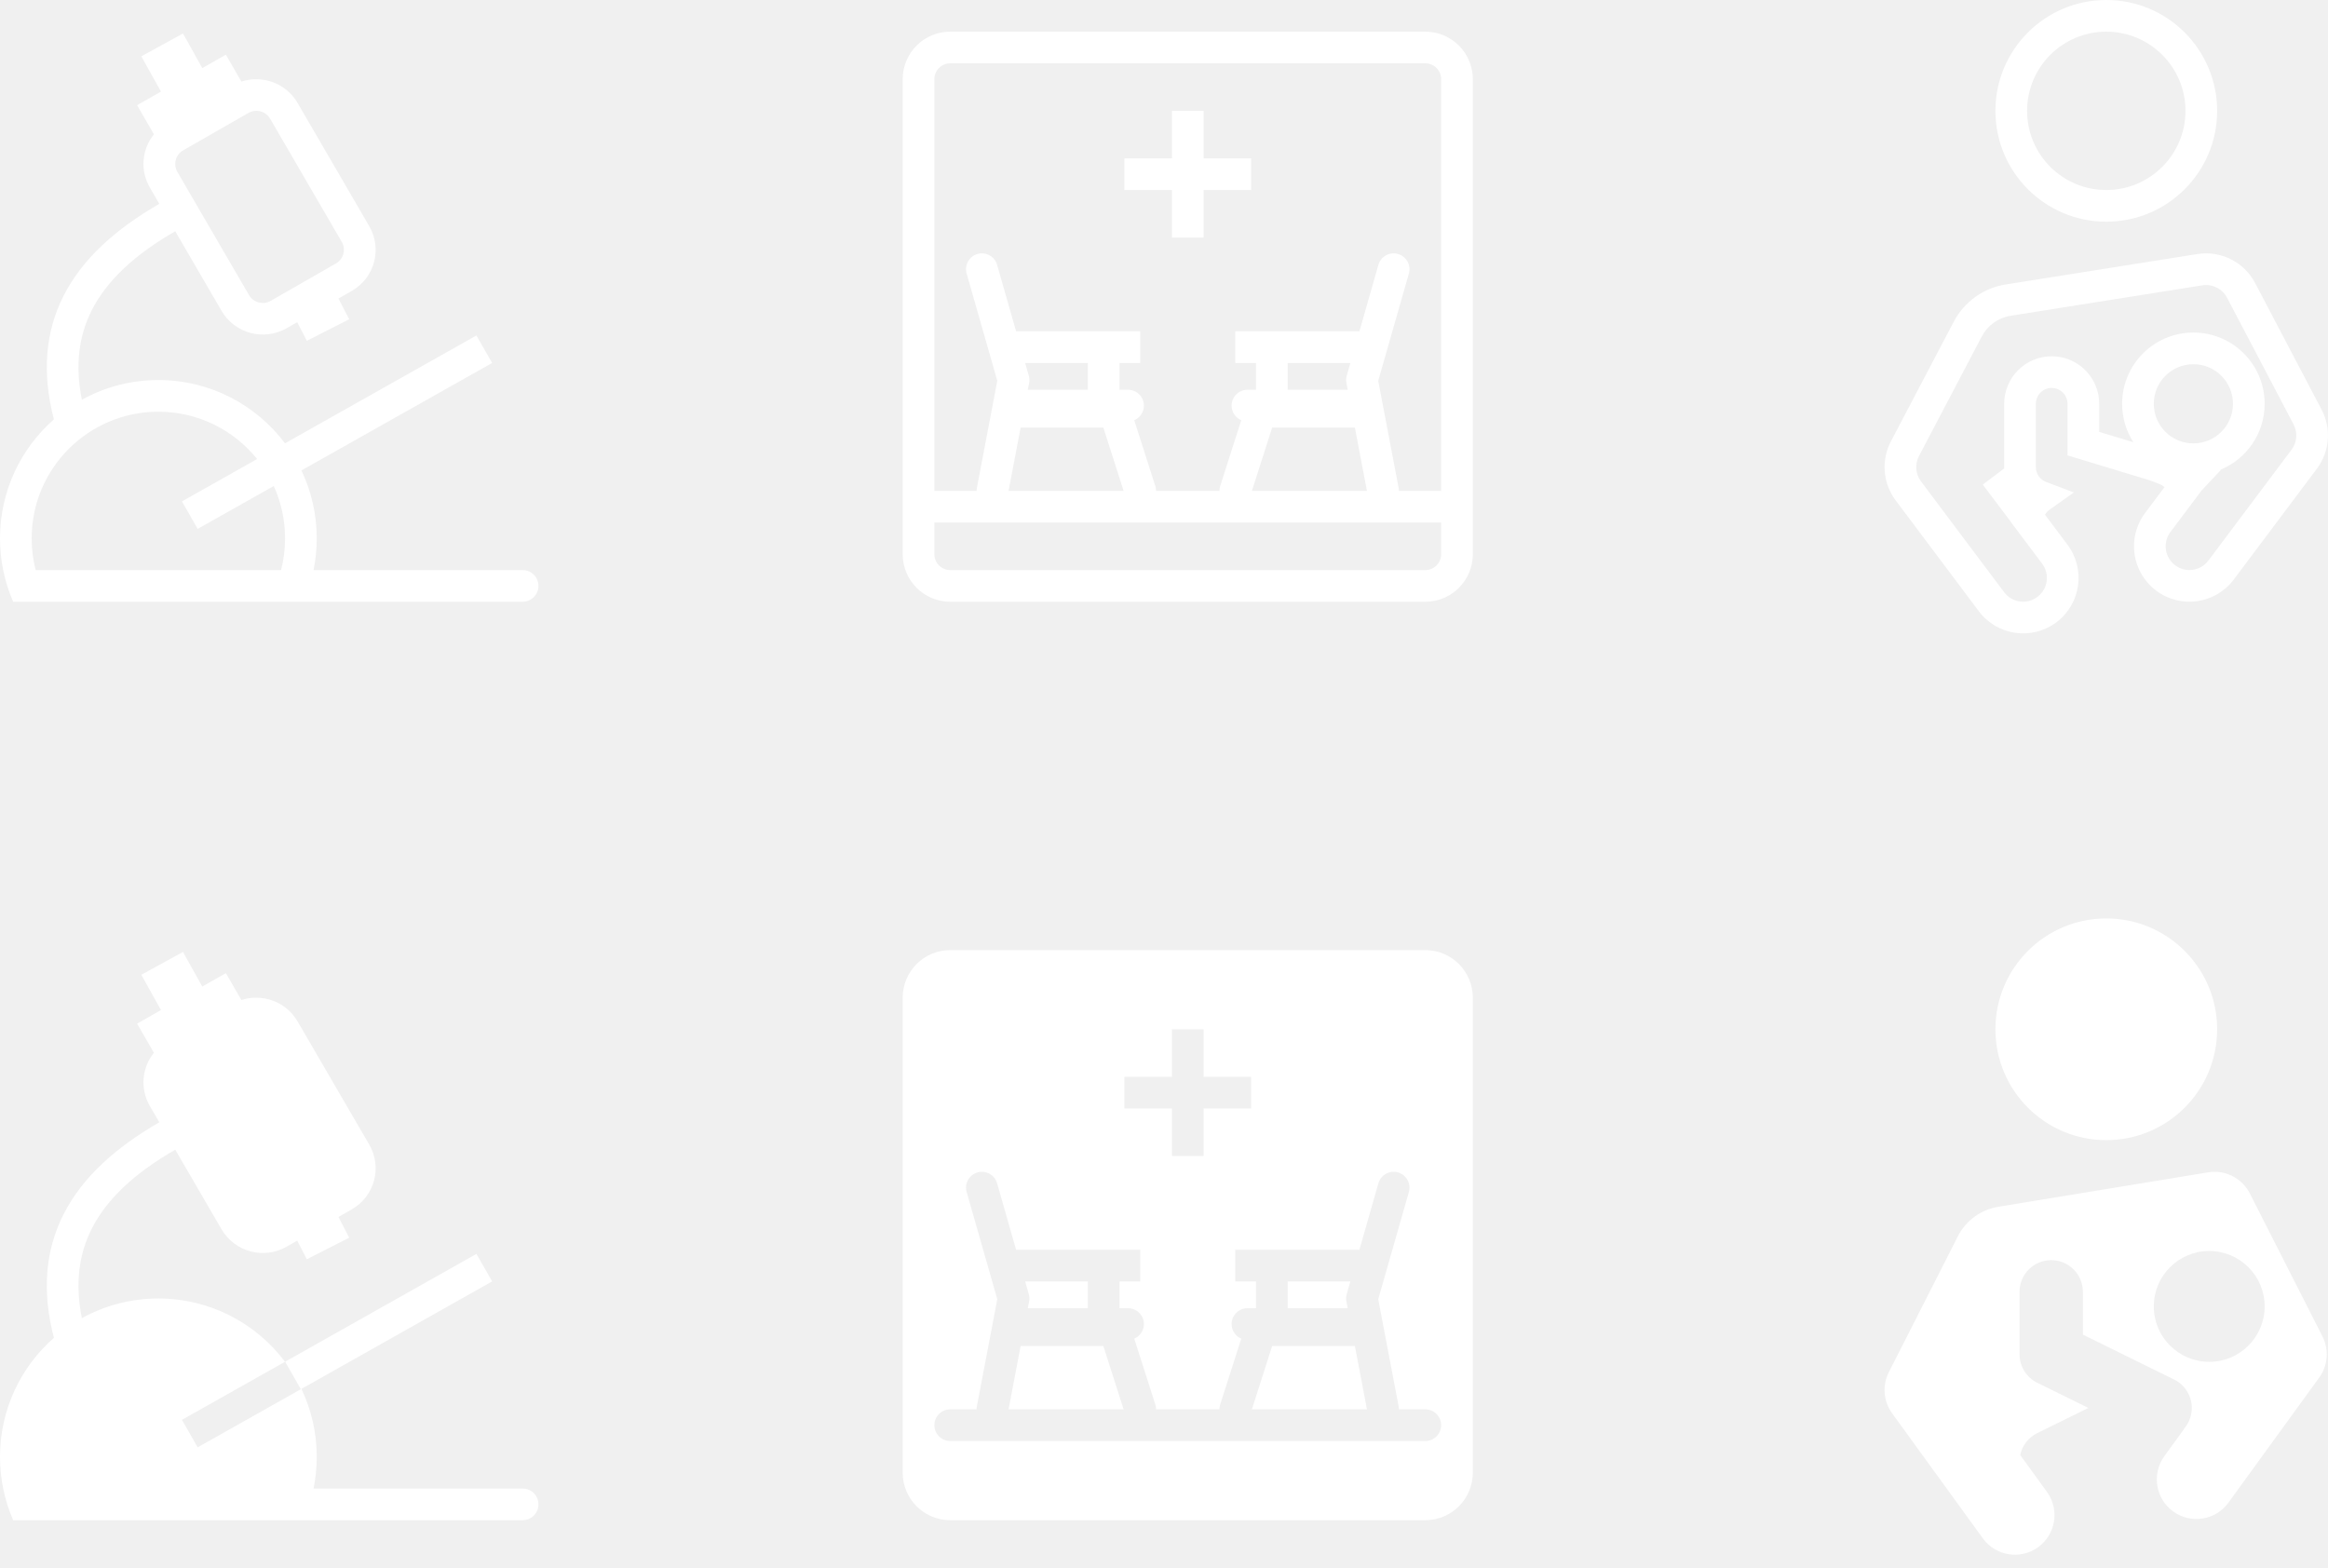
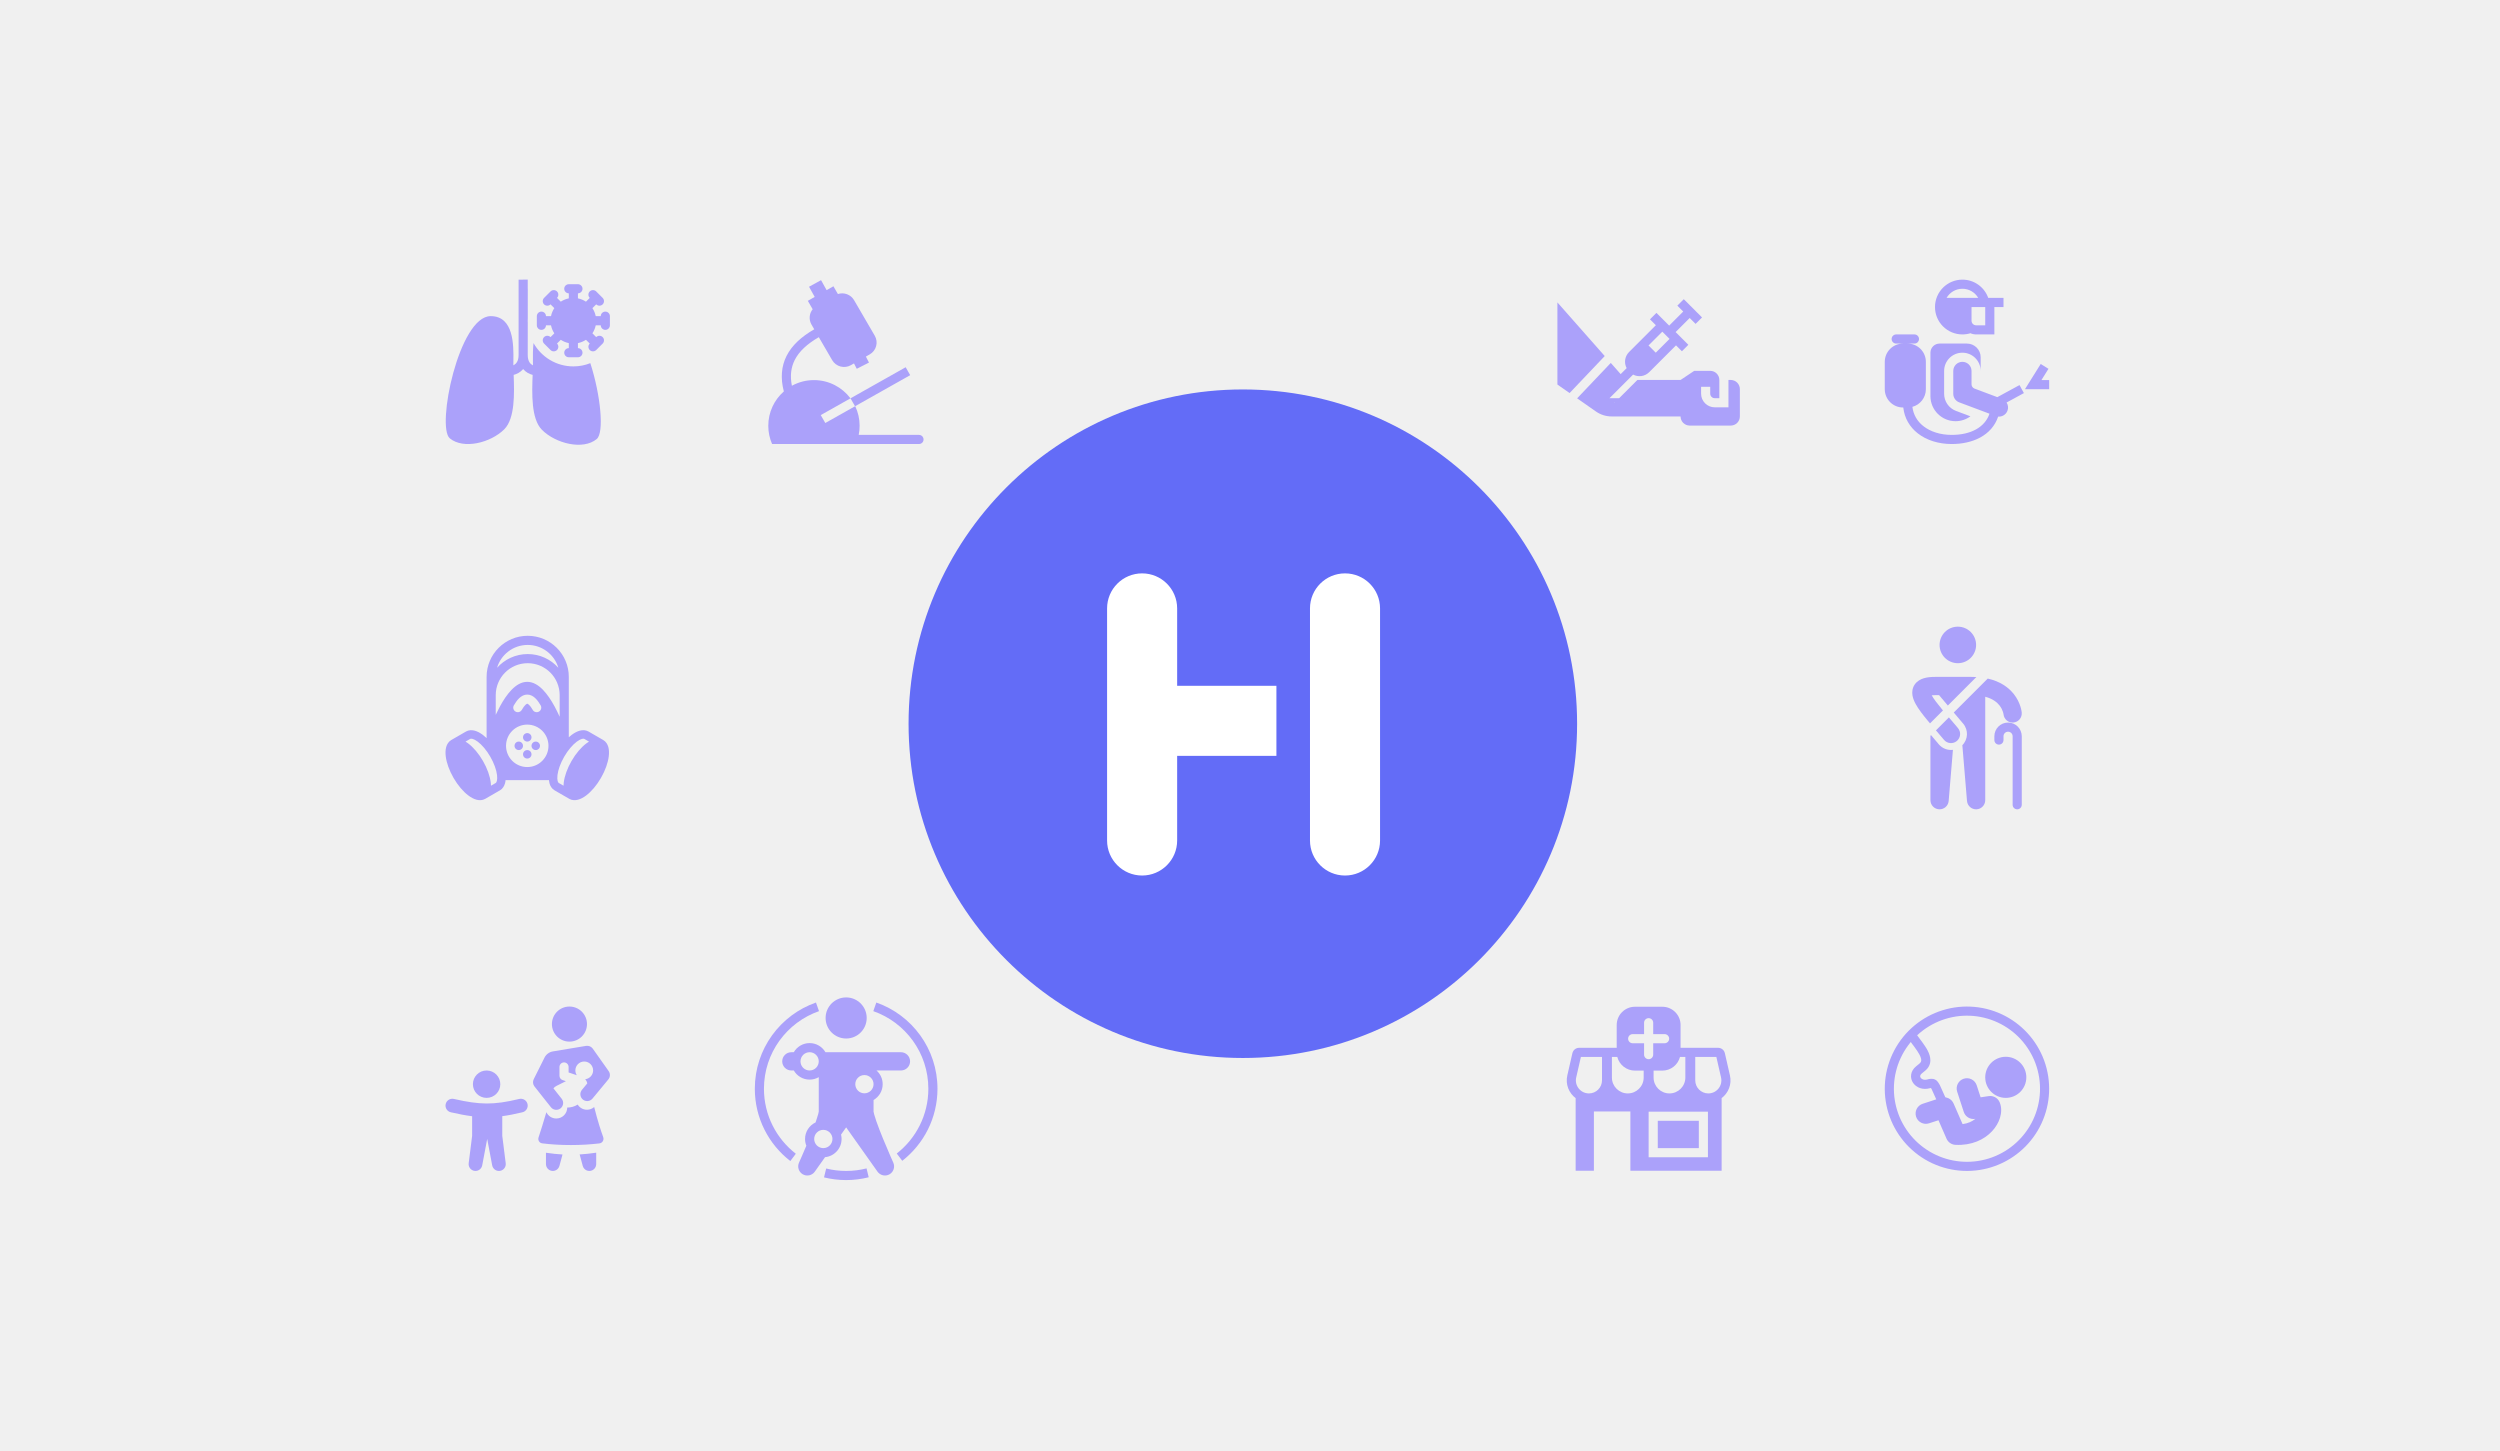
- <svg xmlns="http://www.w3.org/2000/svg" width="147" height="99" viewBox="0 0 147 99" fill="none">
-   <path d="M74 7V10H71V12H74V15H76V12H79V10H76V7H74Z" fill="white" />
-   <path fill-rule="evenodd" clip-rule="evenodd" d="M57 5C57 3.343 58.343 2 60 2H90C91.657 2 93 3.343 93 5V35C93 36.657 91.657 38 90 38H60C58.343 38 57 36.657 57 35V5ZM59 5C59 4.448 59.448 4 60 4H90C90.552 4 91 4.448 91 5V31H88.334C88.333 30.938 88.328 30.876 88.316 30.813L87.027 24.046L88.962 17.275C89.113 16.744 88.806 16.19 88.275 16.038C87.744 15.887 87.19 16.194 87.038 16.725L85.839 20.923H78V22.923H79.308V24.615H78.769C78.217 24.615 77.769 25.063 77.769 25.615C77.769 26.029 78.02 26.384 78.379 26.536L77.047 30.695C77.015 30.797 77 30.899 77 31H73C73 30.899 72.985 30.797 72.952 30.695L71.621 26.536C71.98 26.384 72.231 26.029 72.231 25.615C72.231 25.063 71.783 24.615 71.231 24.615H70.692V22.923H72V20.923H64.161L62.962 16.725C62.81 16.194 62.256 15.887 61.725 16.038C61.194 16.19 60.887 16.744 61.038 17.275L62.973 24.046L61.684 30.813C61.672 30.876 61.667 30.938 61.666 31H59V5ZM90 36C90.552 36 91 35.552 91 35V33H59V35C59 35.552 59.448 36 60 36H90ZM85.018 24.187L85.099 24.615H81.308V22.923H85.268L85.038 23.725C84.996 23.875 84.988 24.034 85.018 24.187ZM86.315 31L85.553 27H80.33L79.05 31H86.315ZM64.982 24.187L64.901 24.615H68.692V22.923H64.732L64.962 23.725C65.004 23.875 65.012 24.034 64.982 24.187ZM63.685 31L64.447 27H69.67L70.95 31H63.685Z" fill="white" />
-   <path fill-rule="evenodd" clip-rule="evenodd" d="M60 60C58.343 60 57 61.343 57 63V93C57 94.657 58.343 96 60 96H90C91.657 96 93 94.657 93 93V63C93 61.343 91.657 60 90 60H60ZM74 65V68H71V70H74V73H76V70H79V68H76V65H74ZM61.038 75.275C60.887 74.744 61.194 74.19 61.725 74.038C62.256 73.887 62.81 74.194 62.962 74.725L64.161 78.923H72V80.923H70.692V82.615H71.231C71.783 82.615 72.231 83.063 72.231 83.615C72.231 84.029 71.98 84.384 71.621 84.536L72.952 88.695C72.985 88.796 73 88.899 73 89H77C77 88.899 77.015 88.796 77.047 88.695L78.379 84.536C78.02 84.384 77.769 84.029 77.769 83.615C77.769 83.063 78.217 82.615 78.769 82.615H79.308V80.923H78V78.923H85.839L87.038 74.725C87.19 74.194 87.744 73.887 88.275 74.038C88.806 74.19 89.113 74.744 88.962 75.275L87.027 82.046L88.316 88.813C88.328 88.876 88.333 88.938 88.334 89H90C90.552 89 91 89.448 91 90C91 90.552 90.552 91 90 91H60C59.448 91 59 90.552 59 90C59 89.448 59.448 89 60 89H61.666C61.667 88.938 61.672 88.876 61.684 88.813L62.973 82.046L61.038 75.275ZM85.099 82.615H81.308V80.923H85.268L85.038 81.725C84.996 81.876 84.988 82.034 85.018 82.187L85.099 82.615ZM85.553 85H80.33L79.05 89H86.315L85.553 85ZM68.692 82.615V80.923H64.732L64.962 81.725C65.004 81.876 65.012 82.034 64.982 82.187L64.901 82.615H68.692ZM63.685 89L64.447 85H69.67L70.95 89H63.685Z" fill="white" />
-   <path fill-rule="evenodd" clip-rule="evenodd" d="M133 14C136.866 14 140 10.866 140 7C140 3.134 136.866 0 133 0C129.134 0 126 3.134 126 7C126 10.866 129.134 14 133 14ZM133 12C135.761 12 138 9.761 138 7C138 4.239 135.761 2 133 2C130.239 2 128 4.239 128 7C128 9.761 130.239 12 133 12Z" fill="white" />
-   <path fill-rule="evenodd" clip-rule="evenodd" d="M135.742 30.33L130.553 28.757V25.499C130.553 24.947 130.105 24.499 129.553 24.499C129.001 24.499 128.553 24.947 128.553 25.499V29.499C128.553 29.916 128.812 30.287 129.197 30.433L130.951 31.099L129.421 32.184C129.301 32.269 129.203 32.38 129.131 32.506L130.55 34.397C131.709 35.944 131.396 38.138 129.85 39.297C128.303 40.457 126.11 40.144 124.95 38.598L119.7 31.599C118.89 30.518 118.773 29.067 119.401 27.872L123.368 20.317C124.028 19.059 125.244 18.187 126.647 17.964L138.75 16.043C140.233 15.808 141.7 16.544 142.398 17.873L146.597 25.872C147.225 27.068 147.109 28.518 146.298 29.599L141.049 36.598C139.889 38.144 137.695 38.458 136.149 37.298C134.602 36.138 134.289 33.944 135.449 32.398L136.676 30.762C136.583 30.678 136.475 30.611 136.356 30.566L135.742 30.33ZM140.229 29.685L139.004 30.989L139.005 30.99L137.049 33.598C136.552 34.261 136.686 35.201 137.349 35.698C138.012 36.195 138.952 36.061 139.449 35.398L144.698 28.399C145.046 27.936 145.096 27.314 144.827 26.802L140.627 18.803C140.328 18.233 139.699 17.918 139.064 18.019L126.96 19.94C126.181 20.063 125.505 20.548 125.138 21.247L121.172 28.801C120.903 29.314 120.953 29.936 121.3 30.399L126.55 37.398C127.047 38.06 127.987 38.194 128.65 37.697C129.312 37.2 129.447 36.26 128.95 35.597L126.97 32.959L126.972 32.95L125.201 30.602L126.554 29.582C126.553 29.555 126.553 29.527 126.553 29.499V25.499C126.553 23.842 127.896 22.499 129.553 22.499C131.21 22.499 132.553 23.842 132.553 25.499V27.273L134.71 27.927C134.261 27.227 134 26.394 134 25.5C134 23.015 136.015 21 138.5 21C140.985 21 143 23.015 143 25.5C143 27.381 141.846 28.992 140.208 29.665L140.229 29.685ZM136 25.5C136 24.119 137.119 23 138.5 23C139.881 23 141 24.119 141 25.5C141 26.881 139.881 28 138.5 28C137.119 28 136 26.881 136 25.5Z" fill="white" />
-   <path fill-rule="evenodd" clip-rule="evenodd" d="M142.066 75.368C141.573 74.397 140.507 73.857 139.432 74.033L126.18 76.208C125.079 76.388 124.131 77.082 123.626 78.076L119.271 86.651C118.846 87.487 118.925 88.491 119.477 89.251L125.207 97.149C126.018 98.266 127.581 98.515 128.698 97.704C129.816 96.893 130.065 95.33 129.254 94.213L127.565 91.885C127.687 91.304 128.066 90.784 128.639 90.501L131.87 88.911L128.639 87.32C127.955 86.984 127.522 86.288 127.522 85.526V81.577C127.522 80.472 128.418 79.577 129.522 79.577C130.627 79.577 131.522 80.472 131.522 81.577V84.281L137.282 87.116C137.665 87.304 137.99 87.616 138.193 88.028C138.562 88.777 138.419 89.644 137.899 90.234L137.92 90.229L136.667 91.956C135.857 93.073 136.105 94.637 137.223 95.448C138.34 96.258 139.904 96.01 140.714 94.892L146.445 86.994C146.996 86.235 147.075 85.231 146.65 84.394L142.066 75.368ZM143 82.5C143 84.433 141.433 86 139.5 86C137.567 86 136 84.433 136 82.5C136 80.567 137.567 79 139.5 79C141.433 79 143 80.567 143 82.5Z" fill="white" />
-   <path d="M140 65C140 68.866 136.866 72 133 72C129.134 72 126 68.866 126 65C126 61.134 129.134 58 133 58C136.866 58 140 61.134 140 65Z" fill="white" />
-   <path d="M14.263 61.453L12.773 62.301L11.554 60.114L8.924 61.558L10.165 63.785L8.657 64.643L9.718 66.482C8.966 67.415 8.825 68.749 9.465 69.85L10.06 70.874C7.307 72.459 5.187 74.352 4.001 76.705C2.859 78.975 2.642 81.556 3.404 84.484C1.317 86.317 0 89.004 0 92C0 93.422 0.297 94.775 0.832 96H33C33.552 96 34 95.552 34 95C34 94.448 33.552 94 33 94H19.8C19.931 93.353 20 92.685 20 92C20 90.463 19.654 89.008 19.034 87.707L31.076 80.921L30.084 79.184L18.004 85.992L18.996 87.728L12.482 91.399L11.489 89.663L17.997 85.995C16.173 83.569 13.27 82 10 82C8.248 82 6.601 82.45 5.169 83.242C4.727 81.031 4.99 79.189 5.788 77.605C6.736 75.723 8.503 74.077 11.066 72.603L13.988 77.627C14.821 79.059 16.661 79.552 18.099 78.728L18.766 78.346L19.375 79.523L22.049 78.161L21.372 76.852L22.22 76.366C23.658 75.542 24.148 73.713 23.315 72.281L18.792 64.504C18.065 63.253 16.568 62.718 15.243 63.152L14.263 61.453Z" fill="white" />
-   <path fill-rule="evenodd" clip-rule="evenodd" d="M12.773 4.301L14.263 3.453L15.243 5.152C16.568 4.718 18.065 5.253 18.792 6.504L23.315 14.281C24.148 15.713 23.658 17.542 22.22 18.366L21.372 18.852L22.049 20.161L19.375 21.523L18.766 20.346L18.099 20.728C16.661 21.552 14.821 21.059 13.988 19.627L11.066 14.603C8.503 16.077 6.736 17.723 5.788 19.605C4.99 21.189 4.727 23.031 5.169 25.242C6.601 24.45 8.248 24 10 24C13.27 24 16.173 25.569 17.997 27.995L30.084 21.184L31.076 22.921L19.034 29.707C19.653 31.008 20 32.463 20 34C20 34.685 19.931 35.353 19.8 36H33C33.552 36 34 36.447 34 37C34 37.552 33.552 38 33 38H0.832C0.297 36.775 0 35.422 0 34C0 31.004 1.317 28.317 3.404 26.484C2.642 23.556 2.859 20.974 4.001 18.705C5.187 16.352 7.307 14.459 10.06 12.874L9.465 11.85C8.825 10.749 8.966 9.415 9.718 8.482L8.657 6.643L10.165 5.785L8.924 3.558L11.554 2.114L12.773 4.301ZM21.58 15.275L17.057 7.498C16.779 7.021 16.166 6.856 15.687 7.131L11.565 9.494C11.086 9.768 10.923 10.378 11.2 10.855L15.723 18.632C16 19.11 16.614 19.274 17.093 18.999L21.215 16.637C21.694 16.362 21.857 15.753 21.58 15.275ZM17.748 36C17.913 35.362 18 34.692 18 34C18 32.82 17.745 31.7 17.286 30.692L12.482 33.399L11.489 31.663L16.236 28.988C14.77 27.166 12.521 26 10 26C5.582 26 2 29.581 2 34C2 34.692 2.087 35.362 2.252 36H17.748Z" fill="white" />
+ <svg xmlns="http://www.w3.org/2000/svg" width="431" height="250" viewBox="0 0 431 250" fill="none">
+   <circle cx="214.265" cy="124.769" r="57.628" fill="#636CF7" />
+   <path fill-rule="evenodd" clip-rule="evenodd" d="M196.901 98.85C200.237 98.85 202.941 101.554 202.941 104.889V118.228H220.053V130.307H202.941V144.902C202.941 148.237 200.237 150.941 196.901 150.941C193.565 150.941 190.861 148.237 190.861 144.902V104.889C190.861 101.554 193.565 98.85 196.901 98.85ZM237.92 104.889C237.92 101.554 235.216 98.85 231.881 98.85C228.545 98.85 225.841 101.554 225.841 104.889V144.902C225.841 148.237 228.545 150.941 231.881 150.941C235.216 150.941 237.92 148.237 237.92 144.902V104.889Z" fill="white" />
+   <path d="M143.682 49.353L142.508 50.021L141.549 48.299L139.478 49.436L140.455 51.189L139.268 51.865L140.104 53.312C139.512 54.047 139.401 55.097 139.905 55.964L140.373 56.77C138.206 58.017 136.536 59.508 135.603 61.361C134.704 63.147 134.533 65.18 135.133 67.484C133.49 68.927 132.453 71.043 132.453 73.401C132.453 74.521 132.687 75.586 133.108 76.55H158.433C158.868 76.55 159.22 76.198 159.22 75.763C159.22 75.328 158.868 74.976 158.433 74.976H148.041C148.144 74.467 148.198 73.941 148.198 73.401C148.198 72.192 147.926 71.046 147.438 70.022L156.918 64.679L156.137 63.312L146.627 68.672L147.408 70.038L142.28 72.928L141.498 71.562L146.622 68.674C145.185 66.764 142.9 65.529 140.326 65.529C138.946 65.529 137.65 65.884 136.522 66.507C136.175 64.766 136.381 63.316 137.009 62.069C137.756 60.587 139.147 59.291 141.165 58.131L143.465 62.086C144.121 63.214 145.57 63.602 146.701 62.953L147.227 62.652L147.706 63.579L149.811 62.507L149.278 61.476L149.946 61.093C151.078 60.445 151.464 59.005 150.808 57.877L147.247 51.755C146.675 50.77 145.497 50.349 144.454 50.691L143.682 49.353Z" fill="#ABA1FA" />
+   <path fill-rule="evenodd" clip-rule="evenodd" d="M85.465 119.846C85.465 116.802 87.932 114.335 90.975 114.335C94.019 114.335 96.486 116.802 96.486 119.846V123.569C96.215 122.967 95.924 122.37 95.615 121.802C95.019 120.704 94.339 119.673 93.588 118.906C92.851 118.152 91.943 117.548 90.899 117.548C89.855 117.548 88.947 118.152 88.209 118.906C87.459 119.673 86.778 120.704 86.182 121.802C85.931 122.265 85.691 122.746 85.465 123.234V119.846ZM98.061 116.697C98.061 112.784 94.888 109.611 90.975 109.611C87.062 109.611 83.89 112.784 83.89 116.697V127.247C83.672 127.039 83.452 126.852 83.233 126.688C82.782 126.351 82.304 126.089 81.826 125.964C81.344 125.838 80.811 125.842 80.334 126.117L77.799 127.581C77.323 127.856 77.053 128.316 76.921 128.796C76.79 129.272 76.778 129.817 76.844 130.376C76.978 131.498 77.447 132.824 78.191 134.114C78.936 135.403 79.85 136.473 80.755 137.149C81.206 137.486 81.683 137.748 82.161 137.873C82.644 137.999 83.176 137.995 83.653 137.72L83.659 137.717L86.188 136.256C86.665 135.981 86.934 135.521 87.066 135.041C87.115 134.864 87.147 134.679 87.165 134.486C87.19 134.488 87.215 134.49 87.24 134.49H94.558C94.583 134.49 94.608 134.488 94.633 134.486C94.651 134.679 94.683 134.864 94.731 135.041C94.863 135.521 95.133 135.981 95.61 136.256L98.144 137.72C98.621 137.995 99.154 137.998 99.636 137.872C100.114 137.748 100.592 137.486 101.043 137.148C101.948 136.472 102.862 135.403 103.606 134.113C104.351 132.823 104.82 131.497 104.954 130.376C105.02 129.816 105.008 129.272 104.877 128.795C104.745 128.315 104.475 127.855 103.999 127.58C103.987 127.573 103.975 127.566 103.963 127.56L101.464 126.117C100.987 125.842 100.454 125.838 99.972 125.964C99.494 126.089 99.016 126.35 98.565 126.688C98.397 126.814 98.228 126.953 98.061 127.105V116.697ZM80.698 128.152C80.553 128.043 80.406 127.943 80.256 127.852L81.066 127.385C81.114 127.357 81.225 127.32 81.457 127.38C81.693 127.442 81.999 127.593 82.356 127.86C83.067 128.392 83.859 129.295 84.528 130.455C85.198 131.615 85.585 132.753 85.69 133.634C85.743 134.076 85.72 134.417 85.655 134.653C85.592 134.884 85.504 134.961 85.456 134.989L84.647 135.456C84.643 135.282 84.629 135.104 84.608 134.924C84.474 133.803 84.006 132.477 83.261 131.187C82.516 129.897 81.602 128.828 80.698 128.152ZM101.541 127.852L100.732 127.384C100.684 127.357 100.573 127.32 100.341 127.38C100.105 127.442 99.798 127.593 99.442 127.86C98.731 128.391 97.939 129.295 97.269 130.455C96.599 131.615 96.213 132.752 96.108 133.634C96.055 134.076 96.078 134.417 96.142 134.653C96.206 134.884 96.293 134.961 96.341 134.989L97.151 135.456C97.155 135.281 97.168 135.103 97.19 134.924C97.323 133.802 97.792 132.476 98.537 131.186C99.281 129.896 100.196 128.827 101.1 128.151C101.245 128.043 101.392 127.942 101.541 127.852ZM90.975 112.76C93.075 112.76 94.961 113.674 96.259 115.125C95.582 112.847 93.473 111.186 90.975 111.186C88.478 111.186 86.369 112.847 85.692 115.125C86.99 113.674 88.876 112.76 90.975 112.76ZM91.631 127.117C91.631 127.521 91.303 127.848 90.899 127.848C90.495 127.848 90.167 127.521 90.167 127.117C90.167 126.712 90.495 126.385 90.899 126.385C91.303 126.385 91.631 126.712 91.631 127.117ZM91.631 130.044C91.631 130.448 91.303 130.775 90.899 130.775C90.495 130.775 90.167 130.448 90.167 130.044C90.167 129.64 90.495 129.312 90.899 129.312C91.303 129.312 91.631 129.64 91.631 130.044ZM92.362 129.312C92.766 129.312 93.094 128.984 93.094 128.58C93.094 128.176 92.766 127.848 92.362 127.848C91.958 127.848 91.631 128.176 91.631 128.58C91.631 128.984 91.958 129.312 92.362 129.312ZM90.167 128.58C90.167 128.984 89.84 129.312 89.435 129.312C89.031 129.312 88.704 128.984 88.704 128.58C88.704 128.176 89.031 127.848 89.435 127.848C89.84 127.848 90.167 128.176 90.167 128.58ZM90.899 119.744C90.34 119.744 89.878 120.026 89.529 120.352C89.176 120.682 88.865 121.122 88.589 121.602C88.372 121.979 88.502 122.461 88.879 122.677C89.257 122.894 89.738 122.764 89.954 122.387C90.191 121.974 90.412 121.682 90.604 121.503C90.799 121.321 90.894 121.318 90.899 121.318C90.904 121.318 90.999 121.321 91.194 121.503C91.386 121.682 91.606 121.974 91.843 122.387C92.06 122.764 92.541 122.894 92.918 122.677C93.295 122.461 93.425 121.979 93.209 121.602C92.933 121.122 92.621 120.682 92.269 120.352C91.92 120.026 91.458 119.744 90.899 119.744ZM94.558 128.58C94.558 130.601 92.919 132.239 90.899 132.239C88.878 132.239 87.24 130.601 87.24 128.58C87.24 126.559 88.878 124.921 90.899 124.921C92.919 124.921 94.558 126.559 94.558 128.58Z" fill="#ABA1FA" />
+   <path fill-rule="evenodd" clip-rule="evenodd" d="M90.986 54.904C90.979 55.033 90.976 55.163 90.976 55.294C90.976 55.421 90.979 55.547 90.985 55.672L90.981 61.194C90.98 62.294 91.423 62.722 91.769 62.925C91.805 62.946 91.841 62.965 91.877 62.983C91.878 62.9 91.879 62.819 91.879 62.741C91.879 62.574 91.877 62.389 91.875 62.191C91.867 61.349 91.856 60.248 91.981 59.145C93.329 61.545 95.9 63.167 98.849 63.167C99.882 63.167 100.868 62.968 101.772 62.607C103.553 68.115 104.193 74.595 102.875 75.69C100.515 77.648 95.799 76.468 93.442 74.113C91.548 72.221 91.706 67.815 91.827 64.632C91.576 64.568 91.277 64.461 90.974 64.284C90.694 64.12 90.425 63.904 90.191 63.627C89.957 63.904 89.688 64.119 89.407 64.283C89.105 64.459 88.806 64.565 88.556 64.629C88.671 67.793 88.809 72.142 86.932 74.013C84.583 76.352 79.888 77.519 77.542 75.566C75.197 73.613 79.124 54.496 84.6 54.501C88.598 54.504 88.54 59.556 88.51 62.15C88.508 62.348 88.506 62.532 88.505 62.698C88.505 62.789 88.506 62.883 88.507 62.979C88.543 62.962 88.579 62.943 88.615 62.922C88.961 62.721 89.405 62.293 89.406 61.193L89.406 60.897C89.407 59.39 89.407 56.379 89.407 53.669L89.406 48.21C89.406 48.21 89.406 48.209 90.193 48.209C90.981 48.209 90.981 48.209 90.981 48.209L90.981 49.784L90.99 49.784L90.99 49.788L90.986 54.904ZM101.02 58.579C100.606 58.852 100.139 59.05 99.636 59.152V60.018C100.071 60.018 100.423 60.371 100.423 60.805C100.423 61.24 100.071 61.593 99.636 61.593H98.062C97.627 61.593 97.274 61.24 97.274 60.805C97.274 60.371 97.627 60.018 98.062 60.018V59.152C97.559 59.05 97.091 58.852 96.678 58.579L96.026 59.231C96.333 59.538 96.333 60.037 96.026 60.344C95.718 60.652 95.22 60.652 94.912 60.344L93.799 59.231C93.492 58.923 93.492 58.425 93.799 58.117C94.107 57.81 94.605 57.81 94.912 58.117L95.565 57.465C95.291 57.052 95.093 56.584 94.991 56.082H94.125C94.125 56.517 93.773 56.869 93.338 56.869C92.903 56.869 92.551 56.517 92.551 56.082V54.507C92.551 54.072 92.903 53.72 93.338 53.72C93.773 53.72 94.125 54.072 94.125 54.507H94.991C95.093 54.005 95.291 53.537 95.565 53.124L94.912 52.472C94.605 52.779 94.107 52.779 93.799 52.472C93.492 52.164 93.492 51.666 93.799 51.358L94.349 50.809C94.351 50.806 94.353 50.804 94.356 50.801C94.358 50.799 94.361 50.797 94.363 50.794L94.912 50.245C95.22 49.938 95.719 49.938 96.026 50.245C96.333 50.552 96.333 51.051 96.026 51.358L96.678 52.01C97.091 51.737 97.559 51.539 98.062 51.437V50.571C97.627 50.571 97.274 50.218 97.274 49.784C97.274 49.349 97.627 48.996 98.062 48.996L99.636 48.996C100.071 48.996 100.423 49.349 100.423 49.784C100.423 50.218 100.071 50.571 99.636 50.571V51.437C100.139 51.539 100.606 51.737 101.02 52.01L101.672 51.358C101.364 51.051 101.364 50.552 101.672 50.245C101.979 49.937 102.478 49.937 102.785 50.245L103.899 51.358C104.206 51.666 104.206 52.164 103.899 52.471C103.591 52.779 103.093 52.779 102.785 52.471L102.133 53.124C102.407 53.537 102.604 54.005 102.706 54.507H103.572C103.572 54.072 103.925 53.72 104.36 53.72C104.794 53.72 105.147 54.072 105.147 54.507V56.082C105.147 56.517 104.794 56.869 104.36 56.869C103.925 56.869 103.572 56.517 103.572 56.082H102.706C102.604 56.584 102.407 57.052 102.133 57.465L102.785 58.117C103.093 57.81 103.591 57.81 103.899 58.117C104.206 58.425 104.206 58.923 103.899 59.231L102.785 60.344C102.478 60.652 101.979 60.652 101.672 60.344C101.364 60.037 101.364 59.538 101.672 59.231L101.02 58.579Z" fill="#ABA1FA" />
+   <path fill-rule="evenodd" clip-rule="evenodd" d="M339.708 57.448C340.004 57.582 340.333 57.656 340.679 57.656H343.828V52.933H345.402V51.358L342.772 51.358C342.123 49.523 340.374 48.209 338.317 48.209C335.708 48.209 333.593 50.324 333.593 52.933C333.593 55.541 335.708 57.656 338.317 57.656C338.801 57.656 339.268 57.583 339.708 57.448ZM338.317 49.783C337.151 49.783 336.134 50.417 335.589 51.358H341.045C340.5 50.417 339.483 49.783 338.317 49.783ZM340.679 56.082C340.244 56.082 339.892 55.729 339.892 55.294V52.933H342.253V56.082H340.679Z" fill="#ABA1FA" />
+   <path d="M328.083 59.231C326.343 59.231 324.934 60.641 324.934 62.38V67.103C324.934 68.842 326.343 70.252 328.083 70.252H328.125C328.327 72.103 329.243 73.621 330.61 74.7C332.15 75.915 334.233 76.55 336.474 76.55C340.058 76.55 343.371 75.107 344.483 71.822C345.168 71.88 345.836 71.481 346.089 70.805C346.272 70.319 346.198 69.799 345.935 69.394L348.918 67.77L348.165 66.387L344.342 68.468L340.402 66.991L340.401 66.99C340.095 66.875 339.892 66.582 339.892 66.254V63.954C339.892 63.085 339.187 62.38 338.317 62.38C337.447 62.38 336.743 63.085 336.743 63.954V67.891C336.743 68.547 337.15 69.134 337.764 69.365L342.989 71.324C342.172 73.707 339.712 74.976 336.474 74.976C334.516 74.976 332.796 74.419 331.585 73.463C330.552 72.649 329.865 71.53 329.697 70.142C331.035 69.779 332.019 68.556 332.019 67.103V62.38C332.019 60.641 330.609 59.231 328.87 59.231H330.051C330.486 59.231 330.838 58.878 330.838 58.443C330.838 58.009 330.486 57.656 330.051 57.656H326.902C326.467 57.656 326.114 58.009 326.114 58.443C326.114 58.878 326.467 59.231 326.902 59.231H328.083Z" fill="#ABA1FA" />
+   <path d="M353.155 63.584L351.82 62.75L349.099 67.103H353.275V65.529H351.94L353.155 63.584Z" fill="#ABA1FA" />
+   <path d="M334.381 59.231C333.511 59.231 332.806 59.936 332.806 60.805V68.284C332.806 70.675 334.745 72.614 337.136 72.614C338.096 72.614 338.983 72.302 339.701 71.773L337.211 70.839C335.982 70.378 335.168 69.203 335.168 67.891V63.954C335.168 62.215 336.578 60.805 338.317 60.805C340.056 60.805 341.466 62.215 341.466 63.954V61.592C341.466 60.288 340.409 59.231 339.104 59.231H334.381Z" fill="#ABA1FA" />
+   <path fill-rule="evenodd" clip-rule="evenodd" d="M98.173 179.576C99.843 179.576 101.196 178.222 101.196 176.552C101.196 174.883 99.843 173.529 98.173 173.529C96.503 173.529 95.15 174.883 95.15 176.552C95.15 178.222 96.503 179.576 98.173 179.576ZM101.04 180.31C101.487 180.235 101.936 180.423 102.198 180.792L104.932 184.656C105.24 185.092 105.218 185.68 104.878 186.091L102.144 189.397C101.728 189.9 100.984 189.97 100.481 189.555C99.979 189.139 99.908 188.395 100.324 187.892L101.247 186.775C101.22 186.642 101.176 186.509 101.112 186.382C101.052 186.262 100.979 186.153 100.895 186.057C101.66 185.971 102.254 185.323 102.254 184.536C102.254 183.69 101.569 183.005 100.724 183.005C99.879 183.005 99.193 183.69 99.193 184.536C99.193 184.843 99.284 185.128 99.439 185.368L98.026 184.892L98.026 183.946C98.026 183.512 97.674 183.159 97.239 183.159C96.804 183.159 96.452 183.512 96.452 183.947L96.452 185.458C96.452 185.796 96.668 186.096 96.988 186.204L97.561 186.397L95.938 187.208C95.728 187.313 95.551 187.459 95.413 187.632L96.832 189.423C97.236 189.935 97.15 190.677 96.638 191.082C96.127 191.487 95.385 191.401 94.98 190.889L92.146 187.309C91.861 186.949 91.81 186.458 92.015 186.048L93.877 182.325C94.158 181.762 94.692 181.367 95.313 181.264L101.04 180.31Z" fill="#ABA1FA" />
+   <path fill-rule="evenodd" clip-rule="evenodd" d="M94.195 191.742C94.495 192.385 95.148 192.831 95.905 192.831C96.947 192.831 97.791 191.986 97.792 190.944L97.794 190.944C98.455 190.944 99.072 190.756 99.594 190.43C99.927 190.964 100.519 191.319 101.195 191.319C101.671 191.319 102.105 191.143 102.437 190.852C103.038 193.272 103.628 195.036 103.993 196.035C104.169 196.519 103.862 197.06 103.35 197.121C100.22 197.498 96.597 197.507 93.475 197.114C92.991 197.054 92.693 196.562 92.844 196.099C93.175 195.086 93.729 193.358 94.195 191.742Z" fill="#ABA1FA" />
+   <path fill-rule="evenodd" clip-rule="evenodd" d="M94.125 198.733V200.691C94.125 201.283 94.564 201.783 95.151 201.861C95.738 201.939 96.292 201.57 96.446 200.998L96.977 199.033C96.065 198.982 95.129 198.883 94.125 198.733ZM99.932 199.027L100.464 200.998C100.618 201.57 101.172 201.939 101.759 201.861C102.346 201.783 102.785 201.283 102.785 200.691V198.723C101.78 198.871 100.844 198.973 99.932 199.027Z" fill="#ABA1FA" />
+   <path fill-rule="evenodd" clip-rule="evenodd" d="M90.072 191.755C90.706 191.601 91.096 190.963 90.943 190.329C90.789 189.695 90.151 189.306 89.517 189.459C87.265 190.004 85.566 190.249 83.895 190.243C82.22 190.236 80.516 189.978 78.251 189.456C77.615 189.31 76.981 189.706 76.835 190.342C76.689 190.978 77.085 191.611 77.721 191.758C79.063 192.067 80.258 192.297 81.395 192.439V195.851C81.388 195.884 81.382 195.917 81.378 195.951L80.801 200.544C80.721 201.177 81.159 201.759 81.789 201.858C82.42 201.957 83.015 201.537 83.133 200.91L83.993 196.348L84.853 200.91C84.972 201.537 85.567 201.957 86.197 201.858C86.827 201.759 87.265 201.177 87.185 200.544L86.608 195.951C86.604 195.917 86.598 195.884 86.591 195.851V192.427C87.669 192.286 88.804 192.061 90.072 191.755Z" fill="#ABA1FA" />
+   <path d="M86.253 186.915C86.253 188.219 85.195 189.276 83.891 189.276C82.587 189.276 81.529 188.219 81.529 186.915C81.529 185.61 82.587 184.553 83.891 184.553C85.195 184.553 86.253 185.61 86.253 186.915Z" fill="#ABA1FA" />
+   <path fill-rule="evenodd" clip-rule="evenodd" d="M342.85 188.969C343.646 188.851 344.422 189.285 344.738 190.026C345.118 190.915 345.048 191.881 344.806 192.684C344.556 193.516 344.078 194.334 343.413 195.043C342.058 196.489 339.904 197.51 337.115 197.371C336.444 197.337 335.849 196.926 335.58 196.31L334.192 193.129L332.57 193.66C331.64 193.965 330.64 193.457 330.335 192.528C330.031 191.598 330.538 190.598 331.468 190.293L334.621 189.262C335.489 188.978 336.43 189.4 336.795 190.237L338.349 193.797C339.326 193.674 340.044 193.309 340.539 192.893L340.497 192.899C339.643 193.026 338.822 192.518 338.554 191.696L337.415 188.205C337.112 187.275 337.62 186.275 338.55 185.972C339.48 185.669 340.48 186.177 340.783 187.107L341.458 189.176L342.85 188.969Z" fill="#ABA1FA" />
+   <path d="M349.339 185.732C349.339 187.688 347.753 189.275 345.796 189.275C343.839 189.275 342.253 187.688 342.253 185.732C342.253 183.775 343.839 182.189 345.796 182.189C347.753 182.189 349.339 183.775 349.339 185.732Z" fill="#ABA1FA" />
+   <path fill-rule="evenodd" clip-rule="evenodd" d="M333.786 199.118C336.814 200.529 340.279 200.679 343.418 199.535C346.556 198.391 349.112 196.047 350.523 193.018C351.933 189.99 352.083 186.525 350.939 183.387C349.795 180.248 347.451 177.692 344.423 176.282C341.394 174.871 337.93 174.721 334.791 175.865C331.652 177.009 329.097 179.353 327.686 182.382C326.275 185.41 326.126 188.875 327.27 192.013C328.414 195.152 330.758 197.708 333.786 199.118L333.121 200.546C329.714 198.959 327.077 196.084 325.79 192.552C324.503 189.021 324.672 185.124 326.259 181.717C327.846 178.31 330.721 175.673 334.252 174.386C337.783 173.099 341.681 173.268 345.088 174.854C348.494 176.441 351.131 179.316 352.418 182.848C353.705 186.379 353.537 190.276 351.95 193.683C350.363 197.09 347.488 199.727 343.957 201.014C340.426 202.301 336.528 202.132 333.121 200.546L333.786 199.118Z" fill="#ABA1FA" />
+   <path fill-rule="evenodd" clip-rule="evenodd" d="M332.795 182.852C332.774 183.512 332.483 184.109 331.907 184.582L331.319 185.066C331.112 185.236 331.053 185.387 331.039 185.483C331.023 185.584 331.046 185.696 331.122 185.807C331.272 186.027 331.661 186.26 332.256 186.102C332.65 185.996 333.171 185.88 333.646 186.137C333.88 186.265 334.034 186.445 334.139 186.594C334.232 186.725 334.32 186.882 334.397 187.019C334.403 187.028 334.408 187.037 334.413 187.046L334.43 187.077L335.718 189.932L334.283 190.58L333.024 187.789C332.967 187.689 332.928 187.62 332.896 187.569C332.842 187.578 332.766 187.595 332.661 187.623C331.485 187.936 330.384 187.519 329.821 186.695C329.541 186.284 329.402 185.775 329.482 185.248C329.562 184.716 329.854 184.232 330.318 183.851L330.907 183.367C331.154 183.163 331.216 182.982 331.222 182.801C331.229 182.575 331.147 182.263 330.932 181.846C330.72 181.436 330.418 180.995 330.07 180.523C329.947 180.355 329.813 180.177 329.676 179.997C329.45 179.696 329.217 179.387 329.014 179.101L330.3 178.192C330.493 178.465 330.694 178.732 330.907 179.013C331.046 179.197 331.189 179.387 331.338 179.589C331.696 180.074 332.06 180.598 332.331 181.124C332.598 181.642 332.815 182.236 332.795 182.852Z" fill="#ABA1FA" />
+   <path d="M154.602 198.866C157.917 196.272 160.047 192.235 160.047 187.7C160.047 181.515 156.084 176.255 150.559 174.322L151.079 172.835C157.218 174.984 161.621 180.828 161.621 187.7C161.621 192.749 159.245 197.243 155.55 200.124L154.602 198.866Z" fill="#ABA1FA" />
+   <path d="M149.392 201.431C148.268 201.718 147.09 201.871 145.876 201.871C144.689 201.871 143.536 201.725 142.434 201.45L142.06 202.98C143.282 203.284 144.56 203.446 145.876 203.446C147.219 203.446 148.522 203.277 149.766 202.961L149.392 201.431Z" fill="#ABA1FA" />
+   <path d="M131.705 187.7C131.705 192.258 133.857 196.313 137.199 198.905L136.252 200.163C132.528 197.283 130.131 192.772 130.131 187.7C130.131 180.828 134.534 174.984 140.673 172.835L141.194 174.322C135.668 176.255 131.705 181.515 131.705 187.7Z" fill="#ABA1FA" />
+   <path d="M149.419 175.498C149.419 177.454 147.833 179.04 145.876 179.04C143.92 179.04 142.333 177.454 142.333 175.498C142.333 173.544 143.916 171.959 145.869 171.955H145.883C147.837 171.959 149.419 173.544 149.419 175.498Z" fill="#ABA1FA" />
+   <path fill-rule="evenodd" clip-rule="evenodd" d="M139.578 186.126C140.152 186.126 140.689 185.972 141.153 185.704V189.263L141.152 189.275V191.637C141.152 191.635 141.152 191.634 141.152 191.634C141.152 191.634 141.152 191.634 141.152 191.635L141.151 191.644C141.145 191.68 141.125 191.817 141.053 192.092C140.97 192.405 140.845 192.801 140.686 193.262C140.657 193.343 140.628 193.426 140.598 193.51C139.53 194.014 138.791 195.101 138.791 196.36C138.791 196.771 138.869 197.164 139.013 197.524C138.749 198.151 138.5 198.728 138.294 199.2C138.13 199.578 137.993 199.888 137.897 200.104C137.85 200.212 137.812 200.296 137.787 200.352L137.748 200.438C137.416 201.177 137.699 202.048 138.403 202.45C139.106 202.853 140.001 202.655 140.469 201.994L142.239 199.495C143.838 199.344 145.089 197.998 145.089 196.36C145.089 196.099 145.057 195.845 144.997 195.602L145.876 194.361L151.283 201.994C151.752 202.655 152.646 202.853 153.35 202.45C154.053 202.048 154.336 201.177 154.004 200.438L153.965 200.352C153.94 200.296 153.903 200.212 153.855 200.104C153.759 199.888 153.622 199.578 153.458 199.2C153.129 198.444 152.691 197.423 152.254 196.354C151.815 195.283 151.385 194.181 151.067 193.262C150.907 192.801 150.782 192.405 150.699 192.092C150.627 191.817 150.607 191.68 150.601 191.644C150.601 191.64 150.601 191.637 150.6 191.636C150.6 191.633 150.6 191.633 150.6 191.637L150.6 189.641C151.541 189.096 152.174 188.079 152.174 186.913C152.174 185.973 151.762 185.128 151.108 184.551H155.323C156.193 184.551 156.898 183.846 156.898 182.977C156.898 182.107 156.193 181.402 155.323 181.402H142.306C141.761 180.461 140.744 179.828 139.578 179.828C138.412 179.828 137.395 180.461 136.85 181.402H136.429C135.559 181.402 134.854 182.107 134.854 182.977C134.854 183.846 135.559 184.551 136.429 184.551H136.85C137.395 185.493 138.412 186.126 139.578 186.126ZM141.153 182.977C141.153 183.846 140.448 184.551 139.578 184.551C138.708 184.551 138.003 183.846 138.003 182.977C138.003 182.107 138.708 181.402 139.578 181.402C140.448 181.402 141.153 182.107 141.153 182.977ZM150.6 186.913C150.6 187.783 149.895 188.488 149.025 188.488C148.156 188.488 147.451 187.783 147.451 186.913C147.451 186.043 148.156 185.339 149.025 185.339C149.895 185.339 150.6 186.043 150.6 186.913ZM143.514 196.36C143.514 197.23 142.809 197.935 141.94 197.935C141.07 197.935 140.365 197.23 140.365 196.36C140.365 195.491 141.07 194.786 141.94 194.786C142.809 194.786 143.514 195.491 143.514 196.36Z" fill="#ABA1FA" />
+   <path d="M337.531 114.335C339.27 114.335 340.68 112.925 340.68 111.186C340.68 109.447 339.27 108.037 337.531 108.037C335.791 108.037 334.381 109.447 334.381 111.186C334.381 112.925 335.791 114.335 337.531 114.335Z" fill="#ABA1FA" />
+   <path d="M340.724 116.72C340.455 116.705 340.178 116.697 339.892 116.697H333.594C332.903 116.697 332.257 116.757 331.694 116.922C331.133 117.087 330.516 117.4 330.099 118.005C329.664 118.636 329.619 119.331 329.712 119.898C329.802 120.439 330.028 120.95 330.271 121.392C330.757 122.276 331.529 123.264 332.355 124.259C332.478 124.408 332.605 124.558 332.733 124.711L334.968 122.476C334.904 122.399 334.841 122.323 334.778 122.248C333.949 121.25 333.356 120.467 333.03 119.874L333.027 119.869C333.18 119.855 333.367 119.846 333.594 119.846H334.297L335.81 121.634L340.724 116.72Z" fill="#ABA1FA" />
+   <path d="M335.991 123.68L333.757 125.914C334.21 126.443 334.674 126.987 335.14 127.546C335.697 128.214 336.69 128.304 337.358 127.747C338.026 127.191 338.116 126.198 337.559 125.53C337.06 124.93 336.565 124.351 336.096 123.803L335.991 123.68Z" fill="#ABA1FA" />
+   <path d="M342.685 116.986C344.831 117.467 346.261 118.497 347.179 119.656C347.788 120.425 348.125 121.195 348.311 121.778C348.405 122.07 348.462 122.32 348.496 122.506C348.513 122.6 348.525 122.678 348.533 122.738C348.553 122.894 348.549 122.876 348.545 122.856C348.544 122.845 348.543 122.842 348.543 122.843L348.545 122.856L348.547 122.864C348.619 123.731 347.975 124.492 347.108 124.564C346.249 124.636 345.493 124.003 345.41 123.147L345.41 123.146C345.409 123.137 345.406 123.114 345.399 123.078C345.386 123.006 345.36 122.887 345.312 122.736C345.215 122.433 345.036 122.022 344.71 121.611C344.304 121.098 343.582 120.472 342.254 120.12V137.953C342.254 138.797 341.588 139.491 340.745 139.526C339.902 139.561 339.181 138.925 339.11 138.084L338.323 128.637C338.32 128.593 338.318 128.549 338.318 128.506H338.278C339.302 127.505 339.392 125.868 338.453 124.758L336.83 122.84L342.685 116.986Z" fill="#ABA1FA" />
+   <path d="M332.918 126.748C332.883 126.778 332.846 126.804 332.807 126.826V137.953C332.807 138.797 333.473 139.491 334.316 139.526C335.159 139.561 335.88 138.925 335.951 138.084L336.685 129.273C335.795 129.381 334.869 129.053 334.246 128.318L332.918 126.748Z" fill="#ABA1FA" />
+   <path d="M346.19 124.57C344.886 124.57 343.829 125.627 343.829 126.931V127.587C343.829 128.022 344.181 128.375 344.616 128.375C345.051 128.375 345.403 128.022 345.403 127.587V126.931C345.403 126.497 345.756 126.144 346.19 126.144C346.625 126.144 346.978 126.497 346.978 126.931V138.74C346.978 139.175 347.33 139.528 347.765 139.528C348.2 139.528 348.552 139.175 348.552 138.74V126.931C348.552 125.627 347.495 124.57 346.19 124.57Z" fill="#ABA1FA" />
+   <path fill-rule="evenodd" clip-rule="evenodd" d="M270.205 185.403C269.852 186.95 270.486 188.451 271.642 189.318V201.838H274.788V191.614H281.079V201.838H296.808V189.316C297.962 188.448 298.595 186.949 298.242 185.403L297.366 181.57C297.242 181.027 296.76 180.642 296.203 180.642H289.73V176.71C289.73 174.973 288.322 173.564 286.584 173.564H281.866C280.129 173.564 278.72 174.973 278.72 176.71V180.642H272.244C271.687 180.642 271.204 181.027 271.081 181.57L270.205 185.403ZM271.738 185.753L272.546 182.215H276.185V186.255C276.185 187.498 275.177 188.506 273.933 188.506C272.488 188.506 271.416 187.163 271.738 185.753ZM277.894 182.215H278.819C279.169 183.572 280.4 184.574 281.866 184.574H283.369V185.769C283.369 187.281 282.143 188.506 280.631 188.506C279.12 188.506 277.894 187.281 277.894 185.769V182.215ZM285.012 176.317C285.012 175.883 284.659 175.53 284.225 175.53C283.791 175.53 283.439 175.883 283.439 176.317V178.283H281.473C281.038 178.283 280.686 178.635 280.686 179.069C280.686 179.504 281.038 179.856 281.473 179.856H283.439V181.822C283.439 182.256 283.791 182.608 284.225 182.608C284.659 182.608 285.012 182.256 285.012 181.822V179.856H286.978C287.412 179.856 287.764 179.504 287.764 179.069C287.764 178.635 287.412 178.283 286.978 178.283H285.012V176.317ZM285.078 185.769V184.574H286.584C288.05 184.574 289.282 183.572 289.631 182.215H290.553V185.769C290.553 187.281 289.327 188.506 287.815 188.506C286.303 188.506 285.078 187.281 285.078 185.769ZM292.262 182.215H295.9L296.708 185.753C297.03 187.163 295.959 188.506 294.513 188.506C293.27 188.506 292.262 187.498 292.262 186.255V182.215ZM284.225 191.652H294.448V199.516H284.225V191.652ZM292.876 193.225H285.798V197.943H292.876V193.225Z" fill="#ABA1FA" />
+   <path fill-rule="evenodd" clip-rule="evenodd" d="M291.302 54.821L292.319 55.838L293.431 54.726L290.285 51.58L289.173 52.692L290.19 53.709L287.763 56.136L285.567 53.939L284.455 55.051L285.471 56.068L280.848 60.691C280.097 61.443 279.958 62.575 280.432 63.467L279.402 64.497L277.7 62.567L271.899 68.674L275.142 70.944C275.935 71.499 276.879 71.796 277.848 71.796H289.729C289.729 72.665 290.433 73.369 291.302 73.369H298.38C299.248 73.369 299.953 72.665 299.953 71.796V67.078C299.953 66.209 299.248 65.505 298.38 65.505H297.987V70.224H295.627C294.324 70.224 293.268 69.167 293.268 67.864V66.685H294.841V67.864C294.841 68.299 295.193 68.651 295.627 68.651H296.414V65.505C296.414 64.636 295.71 63.932 294.841 63.932H292.088L289.729 65.505H282.286L279.141 68.651L277.472 68.651L281.545 64.579C282.436 65.053 283.568 64.914 284.32 64.163L288.943 59.54L289.96 60.556L291.072 59.444L288.875 57.248L291.302 54.821ZM284.207 59.556L286.584 57.18L287.831 58.428L285.455 60.803L284.207 59.556ZM278.306 69.485L278.259 69.437H278.354L278.306 69.485Z" fill="#ABA1FA" />
+   <path d="M268.496 52.136L276.655 61.383L270.596 67.761L268.496 66.292V52.136Z" fill="#ABA1FA" />
</svg>
